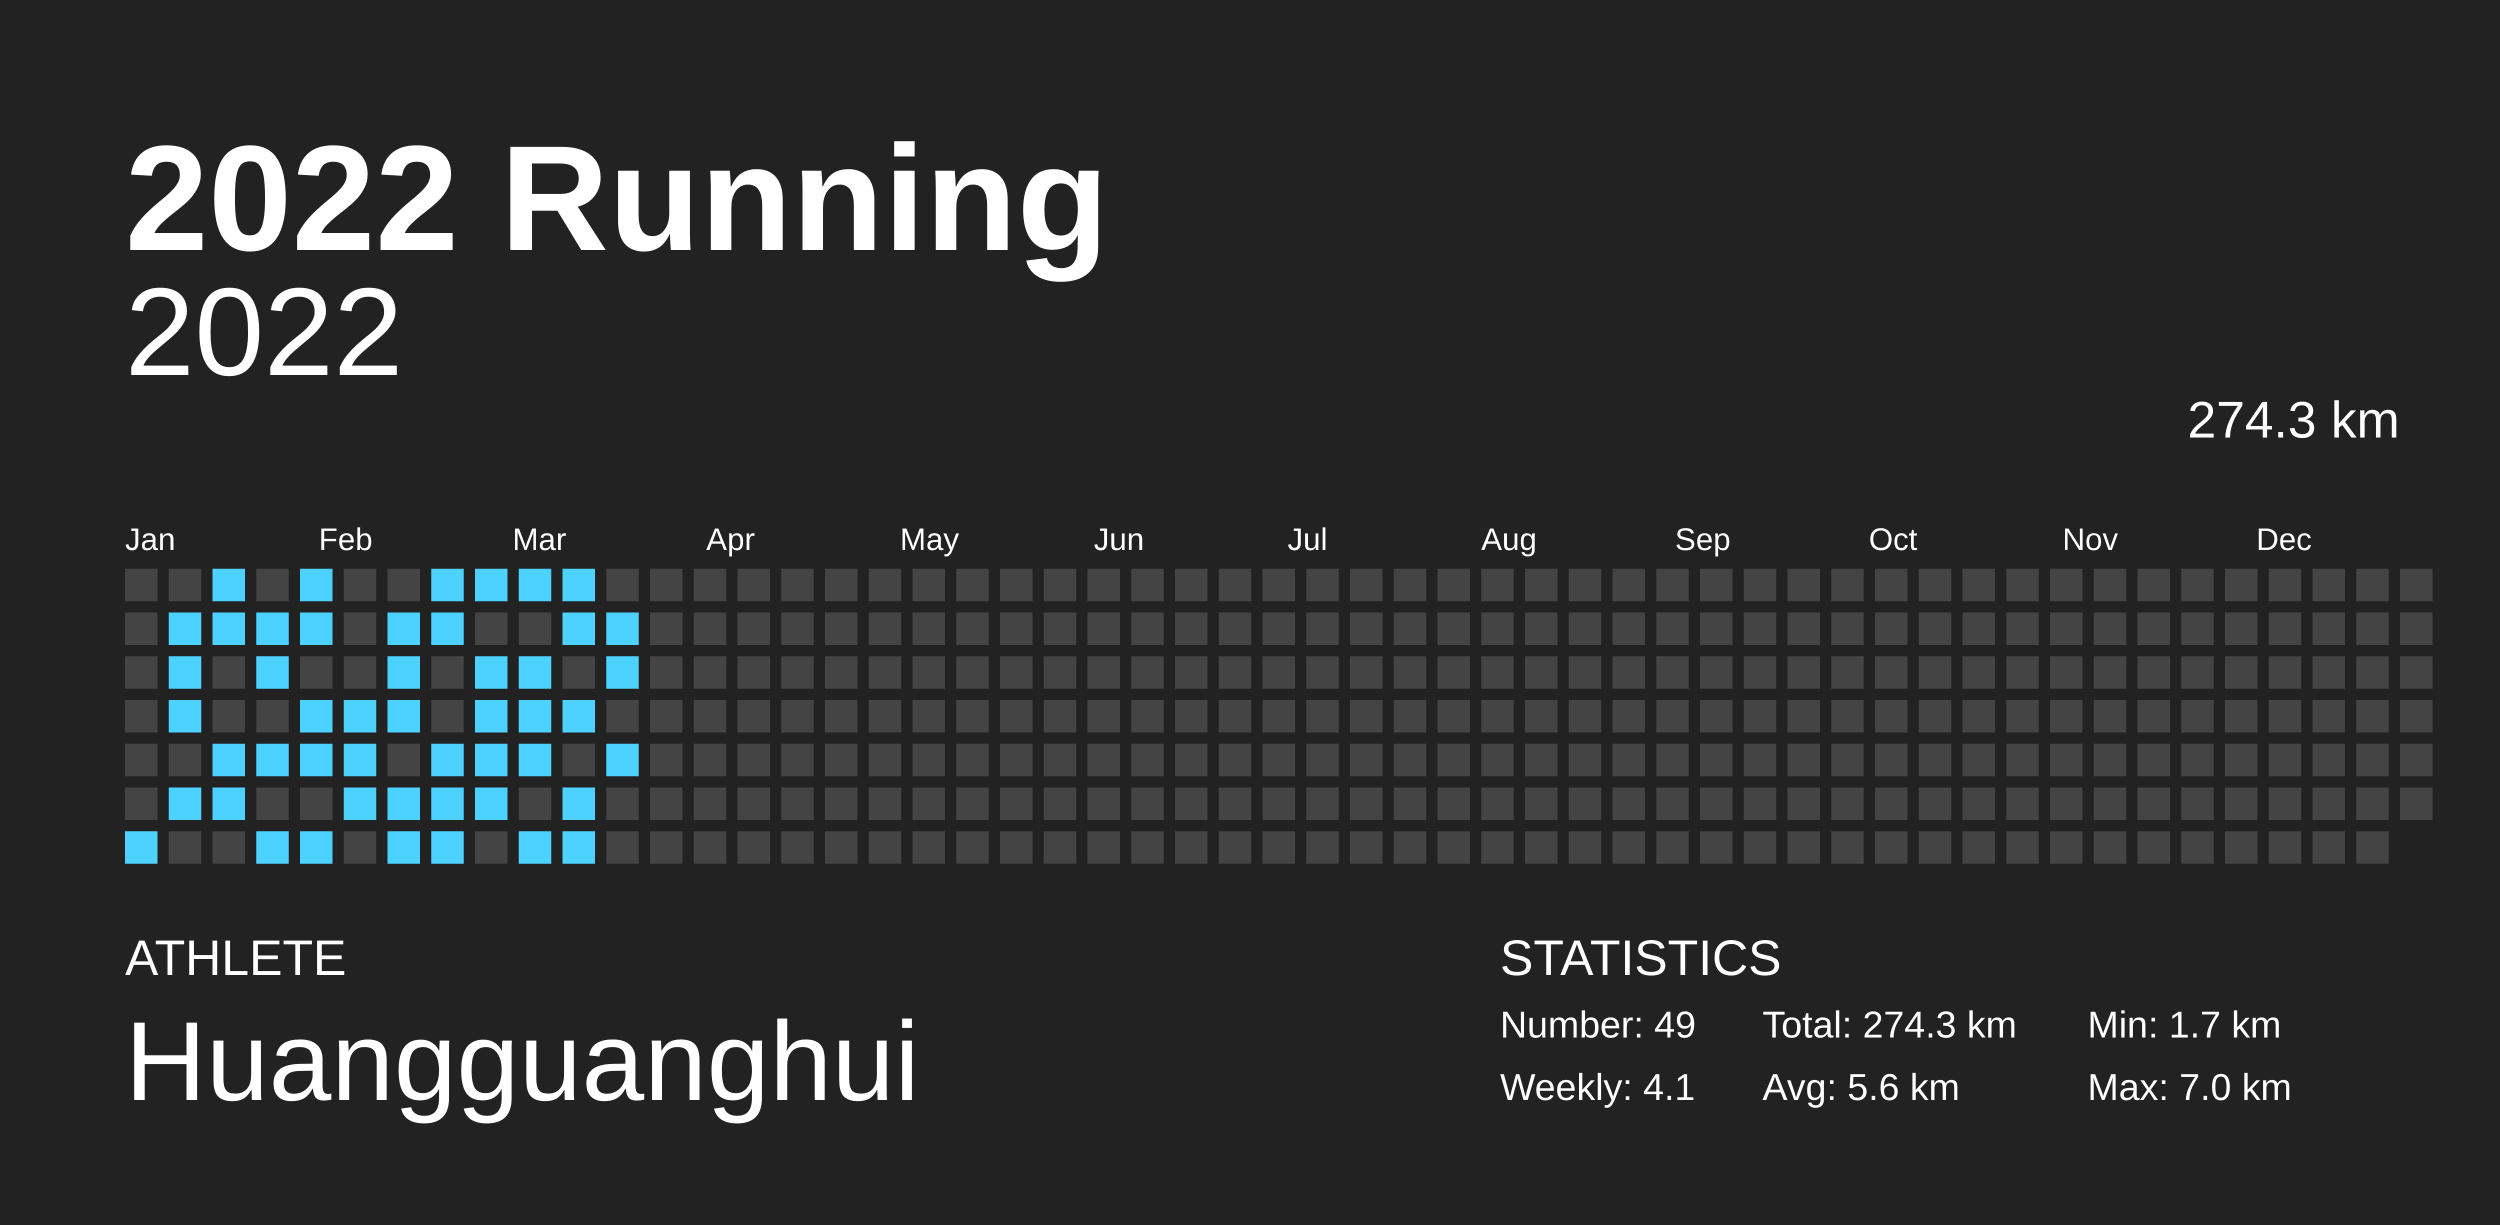
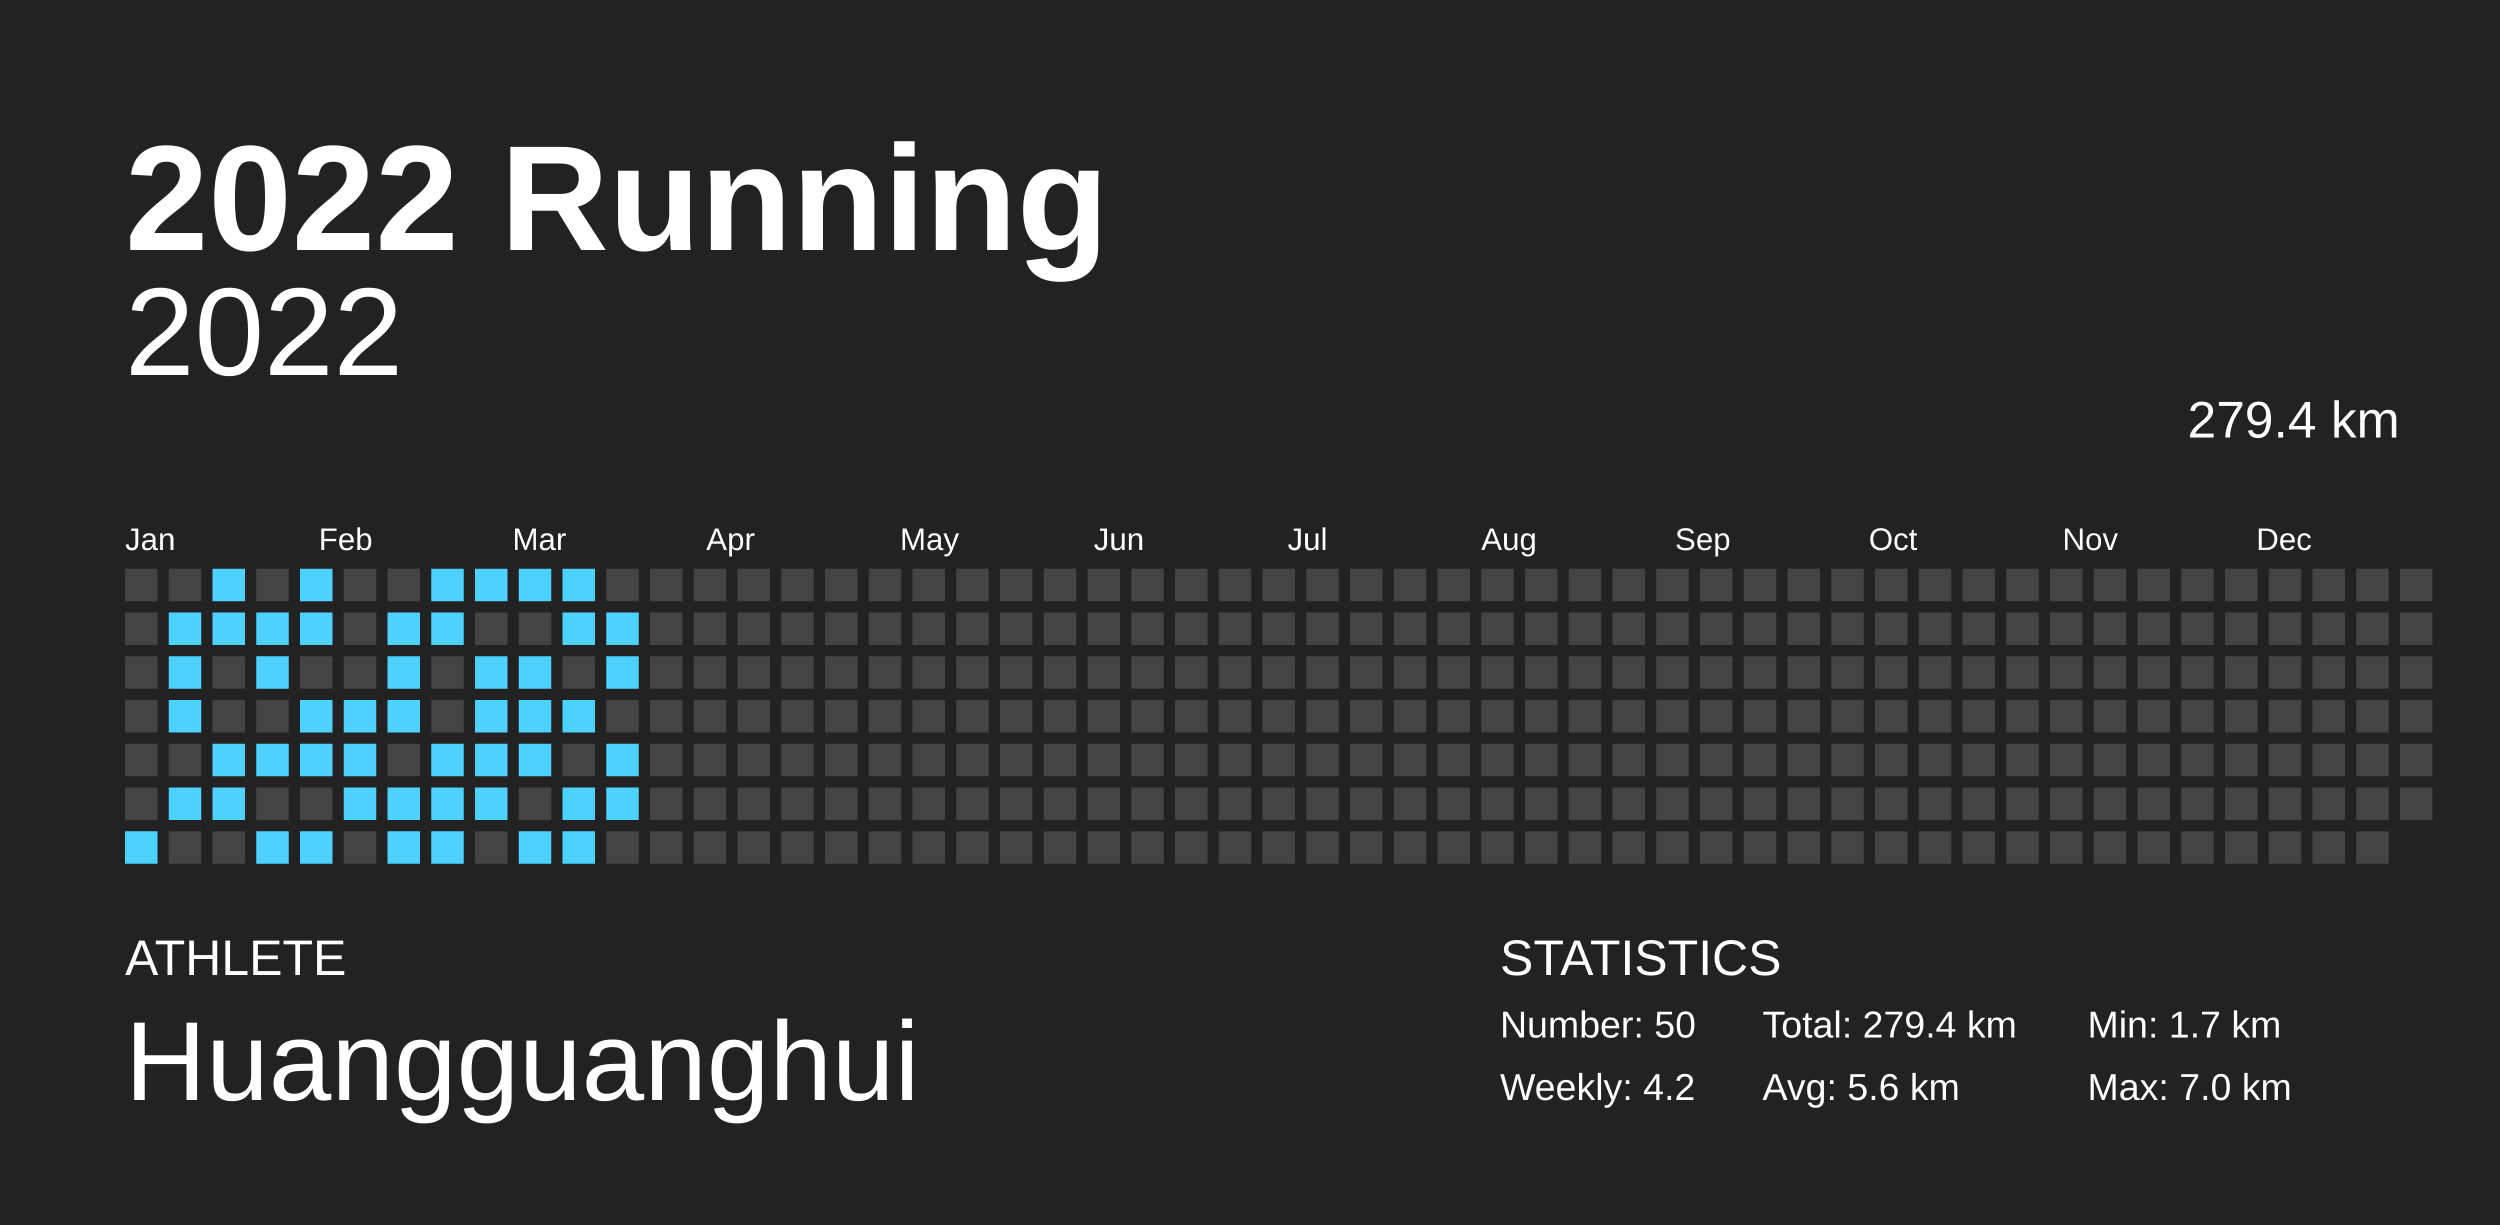
<svg xmlns="http://www.w3.org/2000/svg" baseProfile="full" height="98mm" version="1.1" viewBox="0,0,200,98" width="200mm">
  <defs />
  <rect fill="#222222" height="98" width="200" x="0" y="0" />
  <text fill="#FFFFFF" style="font-size:12px; font-family:Arial; font-weight:bold;" x="10" y="20">2022 Running</text>
  <text fill="#FFFFFF" style="font-size:4px; font-family:Arial" x="10" y="78">ATHLETE</text>
  <text fill="#FFFFFF" style="font-size:9px; font-family:Arial" x="10" y="88">Huangguanghui</text>
  <text fill="#FFFFFF" style="font-size:4px; font-family:Arial" x="120" y="78">STATISTICS</text>
-   <text fill="#FFFFFF" style="font-size:3px; font-family:Arial" x="120" y="83">Number: 49</text>
-   <text fill="#FFFFFF" style="font-size:3px; font-family:Arial" x="120" y="88">Weekly: 4.1</text>
-   <text fill="#FFFFFF" style="font-size:3px; font-family:Arial" x="141" y="83">Total: 274.3 km</text>
+   <text fill="#FFFFFF" style="font-size:3px; font-family:Arial" x="120" y="83">Number: 50</text>
+   <text fill="#FFFFFF" style="font-size:3px; font-family:Arial" x="120" y="88">Weekly: 4.2</text>
+   <text fill="#FFFFFF" style="font-size:3px; font-family:Arial" x="141" y="83">Total: 279.4 km</text>
  <text fill="#FFFFFF" style="font-size:3px; font-family:Arial" x="141" y="88">Avg: 5.6 km</text>
  <text fill="#FFFFFF" style="font-size:3px; font-family:Arial" x="167" y="83">Min: 1.7 km</text>
  <text fill="#FFFFFF" style="font-size:3px; font-family:Arial" x="167" y="88">Max: 7.0 km</text>
  <text alignment-baseline="hanging" fill="#FFFFFF" style="font-size:10.0px; font-family:Arial;" x="10" y="30">2022</text>
-   <text alignment-baseline="hanging" fill="#FFFFFF" style="font-size:4.125px; font-family:Arial;" x="175" y="35">274.3 km</text>
+   <text alignment-baseline="hanging" fill="#FFFFFF" style="font-size:4.125px; font-family:Arial;" x="175" y="35">279.4 km</text>
  <text fill="#FFFFFF" style="font-size:2.5px; font-family:Arial" x="10.0" y="44">Jan</text>
  <text fill="#FFFFFF" style="font-size:2.5px; font-family:Arial" x="25.5" y="44">Feb</text>
  <text fill="#FFFFFF" style="font-size:2.5px; font-family:Arial" x="41.0" y="44">Mar</text>
  <text fill="#FFFFFF" style="font-size:2.5px; font-family:Arial" x="56.5" y="44">Apr</text>
  <text fill="#FFFFFF" style="font-size:2.5px; font-family:Arial" x="72.0" y="44">May</text>
  <text fill="#FFFFFF" style="font-size:2.5px; font-family:Arial" x="87.5" y="44">Jun</text>
  <text fill="#FFFFFF" style="font-size:2.5px; font-family:Arial" x="103.0" y="44">Jul</text>
  <text fill="#FFFFFF" style="font-size:2.5px; font-family:Arial" x="118.5" y="44">Aug</text>
  <text fill="#FFFFFF" style="font-size:2.5px; font-family:Arial" x="134.0" y="44">Sep</text>
  <text fill="#FFFFFF" style="font-size:2.5px; font-family:Arial" x="149.5" y="44">Oct</text>
  <text fill="#FFFFFF" style="font-size:2.5px; font-family:Arial" x="165.0" y="44">Nov</text>
  <text fill="#FFFFFF" style="font-size:2.5px; font-family:Arial" x="180.5" y="44">Dec</text>
  <rect fill="#444444" height="2.6" width="2.6" x="10.0" y="45.5" />
  <rect fill="#444444" height="2.6" width="2.6" x="10.0" y="49.0" />
  <rect fill="#444444" height="2.6" width="2.6" x="10.0" y="52.5" />
  <rect fill="#444444" height="2.6" width="2.6" x="10.0" y="56.0" />
  <rect fill="#444444" height="2.6" width="2.6" x="10.0" y="59.5" />
  <rect fill="#444444" height="2.6" width="2.6" x="10.0" y="63.0" />
  <rect fill="#4dd2ff" height="2.6" width="2.6" x="10.0" y="66.5" />
  <rect fill="#444444" height="2.6" width="2.6" x="13.5" y="45.5" />
  <rect fill="#4dd2ff" height="2.6" width="2.6" x="13.5" y="49.0" />
  <rect fill="#4dd2ff" height="2.6" width="2.6" x="13.5" y="52.5" />
  <rect fill="#4dd2ff" height="2.6" width="2.6" x="13.5" y="56.0" />
  <rect fill="#444444" height="2.6" width="2.6" x="13.5" y="59.5" />
  <rect fill="#4dd2ff" height="2.6" width="2.6" x="13.5" y="63.0" />
  <rect fill="#444444" height="2.6" width="2.6" x="13.5" y="66.5" />
  <rect fill="#4dd2ff" height="2.6" width="2.6" x="17.0" y="45.5" />
  <rect fill="#4dd2ff" height="2.6" width="2.6" x="17.0" y="49.0" />
  <rect fill="#444444" height="2.6" width="2.6" x="17.0" y="52.5" />
  <rect fill="#444444" height="2.6" width="2.6" x="17.0" y="56.0" />
  <rect fill="#4dd2ff" height="2.6" width="2.6" x="17.0" y="59.5" />
  <rect fill="#4dd2ff" height="2.6" width="2.6" x="17.0" y="63.0" />
  <rect fill="#444444" height="2.6" width="2.6" x="17.0" y="66.5" />
  <rect fill="#444444" height="2.6" width="2.6" x="20.5" y="45.5" />
  <rect fill="#4dd2ff" height="2.6" width="2.6" x="20.5" y="49.0" />
  <rect fill="#4dd2ff" height="2.6" width="2.6" x="20.5" y="52.5" />
  <rect fill="#444444" height="2.6" width="2.6" x="20.5" y="56.0" />
  <rect fill="#4dd2ff" height="2.6" width="2.6" x="20.5" y="59.5" />
  <rect fill="#444444" height="2.6" width="2.6" x="20.5" y="63.0" />
  <rect fill="#4dd2ff" height="2.6" width="2.6" x="20.5" y="66.5" />
  <rect fill="#4dd2ff" height="2.6" width="2.6" x="24.0" y="45.5" />
  <rect fill="#4dd2ff" height="2.6" width="2.6" x="24.0" y="49.0" />
  <rect fill="#444444" height="2.6" width="2.6" x="24.0" y="52.5" />
  <rect fill="#4dd2ff" height="2.6" width="2.6" x="24.0" y="56.0" />
  <rect fill="#4dd2ff" height="2.6" width="2.6" x="24.0" y="59.5" />
  <rect fill="#444444" height="2.6" width="2.6" x="24.0" y="63.0" />
  <rect fill="#4dd2ff" height="2.6" width="2.6" x="24.0" y="66.5" />
  <rect fill="#444444" height="2.6" width="2.6" x="27.5" y="45.5" />
  <rect fill="#444444" height="2.6" width="2.6" x="27.5" y="49.0" />
  <rect fill="#444444" height="2.6" width="2.6" x="27.5" y="52.5" />
  <rect fill="#4dd2ff" height="2.6" width="2.6" x="27.5" y="56.0" />
  <rect fill="#4dd2ff" height="2.6" width="2.6" x="27.5" y="59.5" />
  <rect fill="#4dd2ff" height="2.6" width="2.6" x="27.5" y="63.0" />
  <rect fill="#444444" height="2.6" width="2.6" x="27.5" y="66.5" />
  <rect fill="#444444" height="2.6" width="2.6" x="31.0" y="45.5" />
  <rect fill="#4dd2ff" height="2.6" width="2.6" x="31.0" y="49.0" />
  <rect fill="#4dd2ff" height="2.6" width="2.6" x="31.0" y="52.5" />
  <rect fill="#4dd2ff" height="2.6" width="2.6" x="31.0" y="56.0" />
  <rect fill="#444444" height="2.6" width="2.6" x="31.0" y="59.5" />
  <rect fill="#4dd2ff" height="2.6" width="2.6" x="31.0" y="63.0" />
  <rect fill="#4dd2ff" height="2.6" width="2.6" x="31.0" y="66.5" />
  <rect fill="#4dd2ff" height="2.6" width="2.6" x="34.5" y="45.5" />
  <rect fill="#4dd2ff" height="2.6" width="2.6" x="34.5" y="49.0" />
  <rect fill="#444444" height="2.6" width="2.6" x="34.5" y="52.5" />
  <rect fill="#444444" height="2.6" width="2.6" x="34.5" y="56.0" />
  <rect fill="#4dd2ff" height="2.6" width="2.6" x="34.5" y="59.5" />
  <rect fill="#4dd2ff" height="2.6" width="2.6" x="34.5" y="63.0" />
  <rect fill="#4dd2ff" height="2.6" width="2.6" x="34.5" y="66.5" />
  <rect fill="#4dd2ff" height="2.6" width="2.6" x="38.0" y="45.5" />
  <rect fill="#444444" height="2.6" width="2.6" x="38.0" y="49.0" />
  <rect fill="#4dd2ff" height="2.6" width="2.6" x="38.0" y="52.5" />
  <rect fill="#4dd2ff" height="2.6" width="2.6" x="38.0" y="56.0" />
  <rect fill="#4dd2ff" height="2.6" width="2.6" x="38.0" y="59.5" />
  <rect fill="#4dd2ff" height="2.6" width="2.6" x="38.0" y="63.0" />
  <rect fill="#444444" height="2.6" width="2.6" x="38.0" y="66.5" />
  <rect fill="#4dd2ff" height="2.6" width="2.6" x="41.5" y="45.5" />
  <rect fill="#444444" height="2.6" width="2.6" x="41.5" y="49.0" />
  <rect fill="#4dd2ff" height="2.6" width="2.6" x="41.5" y="52.5" />
  <rect fill="#4dd2ff" height="2.6" width="2.6" x="41.5" y="56.0" />
  <rect fill="#4dd2ff" height="2.6" width="2.6" x="41.5" y="59.5" />
  <rect fill="#444444" height="2.6" width="2.6" x="41.5" y="63.0" />
  <rect fill="#4dd2ff" height="2.6" width="2.6" x="41.5" y="66.5" />
  <rect fill="#4dd2ff" height="2.6" width="2.6" x="45.0" y="45.5" />
  <rect fill="#4dd2ff" height="2.6" width="2.6" x="45.0" y="49.0" />
  <rect fill="#444444" height="2.6" width="2.6" x="45.0" y="52.5" />
  <rect fill="#4dd2ff" height="2.6" width="2.6" x="45.0" y="56.0" />
  <rect fill="#444444" height="2.6" width="2.6" x="45.0" y="59.5" />
  <rect fill="#4dd2ff" height="2.6" width="2.6" x="45.0" y="63.0" />
  <rect fill="#4dd2ff" height="2.6" width="2.6" x="45.0" y="66.5" />
  <rect fill="#444444" height="2.6" width="2.6" x="48.5" y="45.5" />
  <rect fill="#4dd2ff" height="2.6" width="2.6" x="48.5" y="49.0" />
  <rect fill="#4dd2ff" height="2.6" width="2.6" x="48.5" y="52.5" />
  <rect fill="#444444" height="2.6" width="2.6" x="48.5" y="56.0" />
  <rect fill="#4dd2ff" height="2.6" width="2.6" x="48.5" y="59.5" />
-   <rect fill="#444444" height="2.6" width="2.6" x="48.5" y="63.0" />
+   <rect fill="#4dd2ff" height="2.6" width="2.6" x="48.5" y="63.0" />
  <rect fill="#444444" height="2.6" width="2.6" x="48.5" y="66.5" />
  <rect fill="#444444" height="2.6" width="2.6" x="52.0" y="45.5" />
  <rect fill="#444444" height="2.6" width="2.6" x="52.0" y="49.0" />
  <rect fill="#444444" height="2.6" width="2.6" x="52.0" y="52.5" />
  <rect fill="#444444" height="2.6" width="2.6" x="52.0" y="56.0" />
  <rect fill="#444444" height="2.6" width="2.6" x="52.0" y="59.5" />
  <rect fill="#444444" height="2.6" width="2.6" x="52.0" y="63.0" />
  <rect fill="#444444" height="2.6" width="2.6" x="52.0" y="66.5" />
  <rect fill="#444444" height="2.6" width="2.6" x="55.5" y="45.5" />
  <rect fill="#444444" height="2.6" width="2.6" x="55.5" y="49.0" />
  <rect fill="#444444" height="2.6" width="2.6" x="55.5" y="52.5" />
  <rect fill="#444444" height="2.6" width="2.6" x="55.5" y="56.0" />
  <rect fill="#444444" height="2.6" width="2.6" x="55.5" y="59.5" />
  <rect fill="#444444" height="2.6" width="2.6" x="55.5" y="63.0" />
  <rect fill="#444444" height="2.6" width="2.6" x="55.5" y="66.5" />
  <rect fill="#444444" height="2.6" width="2.6" x="59.0" y="45.5" />
  <rect fill="#444444" height="2.6" width="2.6" x="59.0" y="49.0" />
  <rect fill="#444444" height="2.6" width="2.6" x="59.0" y="52.5" />
  <rect fill="#444444" height="2.6" width="2.6" x="59.0" y="56.0" />
  <rect fill="#444444" height="2.6" width="2.6" x="59.0" y="59.5" />
  <rect fill="#444444" height="2.6" width="2.6" x="59.0" y="63.0" />
  <rect fill="#444444" height="2.6" width="2.6" x="59.0" y="66.5" />
  <rect fill="#444444" height="2.6" width="2.6" x="62.5" y="45.5" />
  <rect fill="#444444" height="2.6" width="2.6" x="62.5" y="49.0" />
  <rect fill="#444444" height="2.6" width="2.6" x="62.5" y="52.5" />
  <rect fill="#444444" height="2.6" width="2.6" x="62.5" y="56.0" />
  <rect fill="#444444" height="2.6" width="2.6" x="62.5" y="59.5" />
  <rect fill="#444444" height="2.6" width="2.6" x="62.5" y="63.0" />
  <rect fill="#444444" height="2.6" width="2.6" x="62.5" y="66.5" />
  <rect fill="#444444" height="2.6" width="2.6" x="66.0" y="45.5" />
  <rect fill="#444444" height="2.6" width="2.6" x="66.0" y="49.0" />
  <rect fill="#444444" height="2.6" width="2.6" x="66.0" y="52.5" />
  <rect fill="#444444" height="2.6" width="2.6" x="66.0" y="56.0" />
  <rect fill="#444444" height="2.6" width="2.6" x="66.0" y="59.5" />
  <rect fill="#444444" height="2.6" width="2.6" x="66.0" y="63.0" />
  <rect fill="#444444" height="2.6" width="2.6" x="66.0" y="66.5" />
  <rect fill="#444444" height="2.6" width="2.6" x="69.5" y="45.5" />
  <rect fill="#444444" height="2.6" width="2.6" x="69.5" y="49.0" />
  <rect fill="#444444" height="2.6" width="2.6" x="69.5" y="52.5" />
  <rect fill="#444444" height="2.6" width="2.6" x="69.5" y="56.0" />
  <rect fill="#444444" height="2.6" width="2.6" x="69.5" y="59.5" />
  <rect fill="#444444" height="2.6" width="2.6" x="69.5" y="63.0" />
  <rect fill="#444444" height="2.6" width="2.6" x="69.5" y="66.5" />
  <rect fill="#444444" height="2.6" width="2.6" x="73.0" y="45.5" />
  <rect fill="#444444" height="2.6" width="2.6" x="73.0" y="49.0" />
  <rect fill="#444444" height="2.6" width="2.6" x="73.0" y="52.5" />
  <rect fill="#444444" height="2.6" width="2.6" x="73.0" y="56.0" />
  <rect fill="#444444" height="2.6" width="2.6" x="73.0" y="59.5" />
  <rect fill="#444444" height="2.6" width="2.6" x="73.0" y="63.0" />
  <rect fill="#444444" height="2.6" width="2.6" x="73.0" y="66.5" />
  <rect fill="#444444" height="2.6" width="2.6" x="76.5" y="45.5" />
  <rect fill="#444444" height="2.6" width="2.6" x="76.5" y="49.0" />
  <rect fill="#444444" height="2.6" width="2.6" x="76.5" y="52.5" />
  <rect fill="#444444" height="2.6" width="2.6" x="76.5" y="56.0" />
  <rect fill="#444444" height="2.6" width="2.6" x="76.5" y="59.5" />
  <rect fill="#444444" height="2.6" width="2.6" x="76.5" y="63.0" />
  <rect fill="#444444" height="2.6" width="2.6" x="76.5" y="66.5" />
  <rect fill="#444444" height="2.6" width="2.6" x="80.0" y="45.5" />
  <rect fill="#444444" height="2.6" width="2.6" x="80.0" y="49.0" />
  <rect fill="#444444" height="2.6" width="2.6" x="80.0" y="52.5" />
  <rect fill="#444444" height="2.6" width="2.6" x="80.0" y="56.0" />
  <rect fill="#444444" height="2.6" width="2.6" x="80.0" y="59.5" />
  <rect fill="#444444" height="2.6" width="2.6" x="80.0" y="63.0" />
  <rect fill="#444444" height="2.6" width="2.6" x="80.0" y="66.5" />
  <rect fill="#444444" height="2.6" width="2.6" x="83.5" y="45.5" />
  <rect fill="#444444" height="2.6" width="2.6" x="83.5" y="49.0" />
  <rect fill="#444444" height="2.6" width="2.6" x="83.5" y="52.5" />
  <rect fill="#444444" height="2.6" width="2.6" x="83.5" y="56.0" />
  <rect fill="#444444" height="2.6" width="2.6" x="83.5" y="59.5" />
  <rect fill="#444444" height="2.6" width="2.6" x="83.5" y="63.0" />
  <rect fill="#444444" height="2.6" width="2.6" x="83.5" y="66.5" />
  <rect fill="#444444" height="2.6" width="2.6" x="87.0" y="45.5" />
  <rect fill="#444444" height="2.6" width="2.6" x="87.0" y="49.0" />
  <rect fill="#444444" height="2.6" width="2.6" x="87.0" y="52.5" />
  <rect fill="#444444" height="2.6" width="2.6" x="87.0" y="56.0" />
  <rect fill="#444444" height="2.6" width="2.6" x="87.0" y="59.5" />
  <rect fill="#444444" height="2.6" width="2.6" x="87.0" y="63.0" />
  <rect fill="#444444" height="2.6" width="2.6" x="87.0" y="66.5" />
  <rect fill="#444444" height="2.6" width="2.6" x="90.5" y="45.5" />
  <rect fill="#444444" height="2.6" width="2.6" x="90.5" y="49.0" />
  <rect fill="#444444" height="2.6" width="2.6" x="90.5" y="52.5" />
  <rect fill="#444444" height="2.6" width="2.6" x="90.5" y="56.0" />
  <rect fill="#444444" height="2.6" width="2.6" x="90.5" y="59.5" />
  <rect fill="#444444" height="2.6" width="2.6" x="90.5" y="63.0" />
  <rect fill="#444444" height="2.6" width="2.6" x="90.5" y="66.5" />
  <rect fill="#444444" height="2.6" width="2.6" x="94.0" y="45.5" />
  <rect fill="#444444" height="2.6" width="2.6" x="94.0" y="49.0" />
  <rect fill="#444444" height="2.6" width="2.6" x="94.0" y="52.5" />
  <rect fill="#444444" height="2.6" width="2.6" x="94.0" y="56.0" />
  <rect fill="#444444" height="2.6" width="2.6" x="94.0" y="59.5" />
  <rect fill="#444444" height="2.6" width="2.6" x="94.0" y="63.0" />
  <rect fill="#444444" height="2.6" width="2.6" x="94.0" y="66.5" />
  <rect fill="#444444" height="2.6" width="2.6" x="97.5" y="45.5" />
  <rect fill="#444444" height="2.6" width="2.6" x="97.5" y="49.0" />
  <rect fill="#444444" height="2.6" width="2.6" x="97.5" y="52.5" />
  <rect fill="#444444" height="2.6" width="2.6" x="97.5" y="56.0" />
  <rect fill="#444444" height="2.6" width="2.6" x="97.5" y="59.5" />
  <rect fill="#444444" height="2.6" width="2.6" x="97.5" y="63.0" />
  <rect fill="#444444" height="2.6" width="2.6" x="97.5" y="66.5" />
  <rect fill="#444444" height="2.6" width="2.6" x="101.0" y="45.5" />
  <rect fill="#444444" height="2.6" width="2.6" x="101.0" y="49.0" />
  <rect fill="#444444" height="2.6" width="2.6" x="101.0" y="52.5" />
  <rect fill="#444444" height="2.6" width="2.6" x="101.0" y="56.0" />
  <rect fill="#444444" height="2.6" width="2.6" x="101.0" y="59.5" />
  <rect fill="#444444" height="2.6" width="2.6" x="101.0" y="63.0" />
  <rect fill="#444444" height="2.6" width="2.6" x="101.0" y="66.5" />
  <rect fill="#444444" height="2.6" width="2.6" x="104.5" y="45.5" />
  <rect fill="#444444" height="2.6" width="2.6" x="104.5" y="49.0" />
  <rect fill="#444444" height="2.6" width="2.6" x="104.5" y="52.5" />
  <rect fill="#444444" height="2.6" width="2.6" x="104.5" y="56.0" />
  <rect fill="#444444" height="2.6" width="2.6" x="104.5" y="59.5" />
  <rect fill="#444444" height="2.6" width="2.6" x="104.5" y="63.0" />
  <rect fill="#444444" height="2.6" width="2.6" x="104.5" y="66.5" />
  <rect fill="#444444" height="2.6" width="2.6" x="108.0" y="45.5" />
  <rect fill="#444444" height="2.6" width="2.6" x="108.0" y="49.0" />
  <rect fill="#444444" height="2.6" width="2.6" x="108.0" y="52.5" />
  <rect fill="#444444" height="2.6" width="2.6" x="108.0" y="56.0" />
  <rect fill="#444444" height="2.6" width="2.6" x="108.0" y="59.5" />
  <rect fill="#444444" height="2.6" width="2.6" x="108.0" y="63.0" />
  <rect fill="#444444" height="2.6" width="2.6" x="108.0" y="66.5" />
  <rect fill="#444444" height="2.6" width="2.6" x="111.5" y="45.5" />
  <rect fill="#444444" height="2.6" width="2.6" x="111.5" y="49.0" />
  <rect fill="#444444" height="2.6" width="2.6" x="111.5" y="52.5" />
  <rect fill="#444444" height="2.6" width="2.6" x="111.5" y="56.0" />
  <rect fill="#444444" height="2.6" width="2.6" x="111.5" y="59.5" />
  <rect fill="#444444" height="2.6" width="2.6" x="111.5" y="63.0" />
  <rect fill="#444444" height="2.6" width="2.6" x="111.5" y="66.5" />
  <rect fill="#444444" height="2.6" width="2.6" x="115.0" y="45.5" />
  <rect fill="#444444" height="2.6" width="2.6" x="115.0" y="49.0" />
  <rect fill="#444444" height="2.6" width="2.6" x="115.0" y="52.5" />
  <rect fill="#444444" height="2.6" width="2.6" x="115.0" y="56.0" />
  <rect fill="#444444" height="2.6" width="2.6" x="115.0" y="59.5" />
  <rect fill="#444444" height="2.6" width="2.6" x="115.0" y="63.0" />
  <rect fill="#444444" height="2.6" width="2.6" x="115.0" y="66.5" />
  <rect fill="#444444" height="2.6" width="2.6" x="118.5" y="45.5" />
  <rect fill="#444444" height="2.6" width="2.6" x="118.5" y="49.0" />
  <rect fill="#444444" height="2.6" width="2.6" x="118.5" y="52.5" />
  <rect fill="#444444" height="2.6" width="2.6" x="118.5" y="56.0" />
  <rect fill="#444444" height="2.6" width="2.6" x="118.5" y="59.5" />
  <rect fill="#444444" height="2.6" width="2.6" x="118.5" y="63.0" />
  <rect fill="#444444" height="2.6" width="2.6" x="118.5" y="66.5" />
  <rect fill="#444444" height="2.6" width="2.6" x="122.0" y="45.5" />
  <rect fill="#444444" height="2.6" width="2.6" x="122.0" y="49.0" />
  <rect fill="#444444" height="2.6" width="2.6" x="122.0" y="52.5" />
  <rect fill="#444444" height="2.6" width="2.6" x="122.0" y="56.0" />
  <rect fill="#444444" height="2.6" width="2.6" x="122.0" y="59.5" />
  <rect fill="#444444" height="2.6" width="2.6" x="122.0" y="63.0" />
  <rect fill="#444444" height="2.6" width="2.6" x="122.0" y="66.5" />
  <rect fill="#444444" height="2.6" width="2.6" x="125.5" y="45.5" />
  <rect fill="#444444" height="2.6" width="2.6" x="125.5" y="49.0" />
  <rect fill="#444444" height="2.6" width="2.6" x="125.5" y="52.5" />
  <rect fill="#444444" height="2.6" width="2.6" x="125.5" y="56.0" />
  <rect fill="#444444" height="2.6" width="2.6" x="125.5" y="59.5" />
  <rect fill="#444444" height="2.6" width="2.6" x="125.5" y="63.0" />
  <rect fill="#444444" height="2.6" width="2.6" x="125.5" y="66.5" />
  <rect fill="#444444" height="2.6" width="2.6" x="129.0" y="45.5" />
  <rect fill="#444444" height="2.6" width="2.6" x="129.0" y="49.0" />
  <rect fill="#444444" height="2.6" width="2.6" x="129.0" y="52.5" />
  <rect fill="#444444" height="2.6" width="2.6" x="129.0" y="56.0" />
  <rect fill="#444444" height="2.6" width="2.6" x="129.0" y="59.5" />
  <rect fill="#444444" height="2.6" width="2.6" x="129.0" y="63.0" />
  <rect fill="#444444" height="2.6" width="2.6" x="129.0" y="66.5" />
  <rect fill="#444444" height="2.6" width="2.6" x="132.5" y="45.5" />
  <rect fill="#444444" height="2.6" width="2.6" x="132.5" y="49.0" />
  <rect fill="#444444" height="2.6" width="2.6" x="132.5" y="52.5" />
  <rect fill="#444444" height="2.6" width="2.6" x="132.5" y="56.0" />
  <rect fill="#444444" height="2.6" width="2.6" x="132.5" y="59.5" />
  <rect fill="#444444" height="2.6" width="2.6" x="132.5" y="63.0" />
  <rect fill="#444444" height="2.6" width="2.6" x="132.5" y="66.5" />
  <rect fill="#444444" height="2.6" width="2.6" x="136.0" y="45.5" />
  <rect fill="#444444" height="2.6" width="2.6" x="136.0" y="49.0" />
  <rect fill="#444444" height="2.6" width="2.6" x="136.0" y="52.5" />
  <rect fill="#444444" height="2.6" width="2.6" x="136.0" y="56.0" />
  <rect fill="#444444" height="2.6" width="2.6" x="136.0" y="59.5" />
  <rect fill="#444444" height="2.6" width="2.6" x="136.0" y="63.0" />
  <rect fill="#444444" height="2.6" width="2.6" x="136.0" y="66.5" />
  <rect fill="#444444" height="2.6" width="2.6" x="139.5" y="45.5" />
  <rect fill="#444444" height="2.6" width="2.6" x="139.5" y="49.0" />
  <rect fill="#444444" height="2.6" width="2.6" x="139.5" y="52.5" />
  <rect fill="#444444" height="2.6" width="2.6" x="139.5" y="56.0" />
  <rect fill="#444444" height="2.6" width="2.6" x="139.5" y="59.5" />
  <rect fill="#444444" height="2.6" width="2.6" x="139.5" y="63.0" />
  <rect fill="#444444" height="2.6" width="2.6" x="139.5" y="66.5" />
  <rect fill="#444444" height="2.6" width="2.6" x="143.0" y="45.5" />
  <rect fill="#444444" height="2.6" width="2.6" x="143.0" y="49.0" />
  <rect fill="#444444" height="2.6" width="2.6" x="143.0" y="52.5" />
  <rect fill="#444444" height="2.6" width="2.6" x="143.0" y="56.0" />
  <rect fill="#444444" height="2.6" width="2.6" x="143.0" y="59.5" />
  <rect fill="#444444" height="2.6" width="2.6" x="143.0" y="63.0" />
  <rect fill="#444444" height="2.6" width="2.6" x="143.0" y="66.5" />
  <rect fill="#444444" height="2.6" width="2.6" x="146.5" y="45.5" />
  <rect fill="#444444" height="2.6" width="2.6" x="146.5" y="49.0" />
  <rect fill="#444444" height="2.6" width="2.6" x="146.5" y="52.5" />
  <rect fill="#444444" height="2.6" width="2.6" x="146.5" y="56.0" />
  <rect fill="#444444" height="2.6" width="2.6" x="146.5" y="59.5" />
  <rect fill="#444444" height="2.6" width="2.6" x="146.5" y="63.0" />
  <rect fill="#444444" height="2.6" width="2.6" x="146.5" y="66.5" />
  <rect fill="#444444" height="2.6" width="2.6" x="150.0" y="45.5" />
  <rect fill="#444444" height="2.6" width="2.6" x="150.0" y="49.0" />
  <rect fill="#444444" height="2.6" width="2.6" x="150.0" y="52.5" />
  <rect fill="#444444" height="2.6" width="2.6" x="150.0" y="56.0" />
  <rect fill="#444444" height="2.6" width="2.6" x="150.0" y="59.5" />
  <rect fill="#444444" height="2.6" width="2.6" x="150.0" y="63.0" />
  <rect fill="#444444" height="2.6" width="2.6" x="150.0" y="66.5" />
  <rect fill="#444444" height="2.6" width="2.6" x="153.5" y="45.5" />
  <rect fill="#444444" height="2.6" width="2.6" x="153.5" y="49.0" />
  <rect fill="#444444" height="2.6" width="2.6" x="153.5" y="52.5" />
  <rect fill="#444444" height="2.6" width="2.6" x="153.5" y="56.0" />
  <rect fill="#444444" height="2.6" width="2.6" x="153.5" y="59.5" />
  <rect fill="#444444" height="2.6" width="2.6" x="153.5" y="63.0" />
  <rect fill="#444444" height="2.6" width="2.6" x="153.5" y="66.5" />
  <rect fill="#444444" height="2.6" width="2.6" x="157.0" y="45.5" />
  <rect fill="#444444" height="2.6" width="2.6" x="157.0" y="49.0" />
  <rect fill="#444444" height="2.6" width="2.6" x="157.0" y="52.5" />
  <rect fill="#444444" height="2.6" width="2.6" x="157.0" y="56.0" />
  <rect fill="#444444" height="2.6" width="2.6" x="157.0" y="59.5" />
  <rect fill="#444444" height="2.6" width="2.6" x="157.0" y="63.0" />
  <rect fill="#444444" height="2.6" width="2.6" x="157.0" y="66.5" />
  <rect fill="#444444" height="2.6" width="2.6" x="160.5" y="45.5" />
  <rect fill="#444444" height="2.6" width="2.6" x="160.5" y="49.0" />
  <rect fill="#444444" height="2.6" width="2.6" x="160.5" y="52.5" />
  <rect fill="#444444" height="2.6" width="2.6" x="160.5" y="56.0" />
  <rect fill="#444444" height="2.6" width="2.6" x="160.5" y="59.5" />
  <rect fill="#444444" height="2.6" width="2.6" x="160.5" y="63.0" />
  <rect fill="#444444" height="2.6" width="2.6" x="160.5" y="66.5" />
  <rect fill="#444444" height="2.6" width="2.6" x="164.0" y="45.5" />
  <rect fill="#444444" height="2.6" width="2.6" x="164.0" y="49.0" />
  <rect fill="#444444" height="2.6" width="2.6" x="164.0" y="52.5" />
  <rect fill="#444444" height="2.6" width="2.6" x="164.0" y="56.0" />
  <rect fill="#444444" height="2.6" width="2.6" x="164.0" y="59.5" />
  <rect fill="#444444" height="2.6" width="2.6" x="164.0" y="63.0" />
  <rect fill="#444444" height="2.6" width="2.6" x="164.0" y="66.5" />
  <rect fill="#444444" height="2.6" width="2.6" x="167.5" y="45.5" />
  <rect fill="#444444" height="2.6" width="2.6" x="167.5" y="49.0" />
  <rect fill="#444444" height="2.6" width="2.6" x="167.5" y="52.5" />
  <rect fill="#444444" height="2.6" width="2.6" x="167.5" y="56.0" />
  <rect fill="#444444" height="2.6" width="2.6" x="167.5" y="59.5" />
  <rect fill="#444444" height="2.6" width="2.6" x="167.5" y="63.0" />
  <rect fill="#444444" height="2.6" width="2.6" x="167.5" y="66.5" />
  <rect fill="#444444" height="2.6" width="2.6" x="171.0" y="45.5" />
  <rect fill="#444444" height="2.6" width="2.6" x="171.0" y="49.0" />
  <rect fill="#444444" height="2.6" width="2.6" x="171.0" y="52.5" />
  <rect fill="#444444" height="2.6" width="2.6" x="171.0" y="56.0" />
  <rect fill="#444444" height="2.6" width="2.6" x="171.0" y="59.5" />
  <rect fill="#444444" height="2.6" width="2.6" x="171.0" y="63.0" />
  <rect fill="#444444" height="2.6" width="2.6" x="171.0" y="66.5" />
  <rect fill="#444444" height="2.6" width="2.6" x="174.5" y="45.5" />
  <rect fill="#444444" height="2.6" width="2.6" x="174.5" y="49.0" />
  <rect fill="#444444" height="2.6" width="2.6" x="174.5" y="52.5" />
  <rect fill="#444444" height="2.6" width="2.6" x="174.5" y="56.0" />
  <rect fill="#444444" height="2.6" width="2.6" x="174.5" y="59.5" />
  <rect fill="#444444" height="2.6" width="2.6" x="174.5" y="63.0" />
  <rect fill="#444444" height="2.6" width="2.6" x="174.5" y="66.5" />
  <rect fill="#444444" height="2.6" width="2.6" x="178.0" y="45.5" />
  <rect fill="#444444" height="2.6" width="2.6" x="178.0" y="49.0" />
  <rect fill="#444444" height="2.6" width="2.6" x="178.0" y="52.5" />
  <rect fill="#444444" height="2.6" width="2.6" x="178.0" y="56.0" />
  <rect fill="#444444" height="2.6" width="2.6" x="178.0" y="59.5" />
  <rect fill="#444444" height="2.6" width="2.6" x="178.0" y="63.0" />
  <rect fill="#444444" height="2.6" width="2.6" x="178.0" y="66.5" />
  <rect fill="#444444" height="2.6" width="2.6" x="181.5" y="45.5" />
  <rect fill="#444444" height="2.6" width="2.6" x="181.5" y="49.0" />
  <rect fill="#444444" height="2.6" width="2.6" x="181.5" y="52.5" />
  <rect fill="#444444" height="2.6" width="2.6" x="181.5" y="56.0" />
  <rect fill="#444444" height="2.6" width="2.6" x="181.5" y="59.5" />
  <rect fill="#444444" height="2.6" width="2.6" x="181.5" y="63.0" />
  <rect fill="#444444" height="2.6" width="2.6" x="181.5" y="66.5" />
  <rect fill="#444444" height="2.6" width="2.6" x="185.0" y="45.5" />
  <rect fill="#444444" height="2.6" width="2.6" x="185.0" y="49.0" />
  <rect fill="#444444" height="2.6" width="2.6" x="185.0" y="52.5" />
  <rect fill="#444444" height="2.6" width="2.6" x="185.0" y="56.0" />
  <rect fill="#444444" height="2.6" width="2.6" x="185.0" y="59.5" />
  <rect fill="#444444" height="2.6" width="2.6" x="185.0" y="63.0" />
  <rect fill="#444444" height="2.6" width="2.6" x="185.0" y="66.5" />
  <rect fill="#444444" height="2.6" width="2.6" x="188.5" y="45.5" />
  <rect fill="#444444" height="2.6" width="2.6" x="188.5" y="49.0" />
  <rect fill="#444444" height="2.6" width="2.6" x="188.5" y="52.5" />
  <rect fill="#444444" height="2.6" width="2.6" x="188.5" y="56.0" />
  <rect fill="#444444" height="2.6" width="2.6" x="188.5" y="59.5" />
  <rect fill="#444444" height="2.6" width="2.6" x="188.5" y="63.0" />
  <rect fill="#444444" height="2.6" width="2.6" x="188.5" y="66.5" />
  <rect fill="#444444" height="2.6" width="2.6" x="192.0" y="45.5" />
  <rect fill="#444444" height="2.6" width="2.6" x="192.0" y="49.0" />
  <rect fill="#444444" height="2.6" width="2.6" x="192.0" y="52.5" />
  <rect fill="#444444" height="2.6" width="2.6" x="192.0" y="56.0" />
  <rect fill="#444444" height="2.6" width="2.6" x="192.0" y="59.5" />
  <rect fill="#444444" height="2.6" width="2.6" x="192.0" y="63.0" />
</svg>
